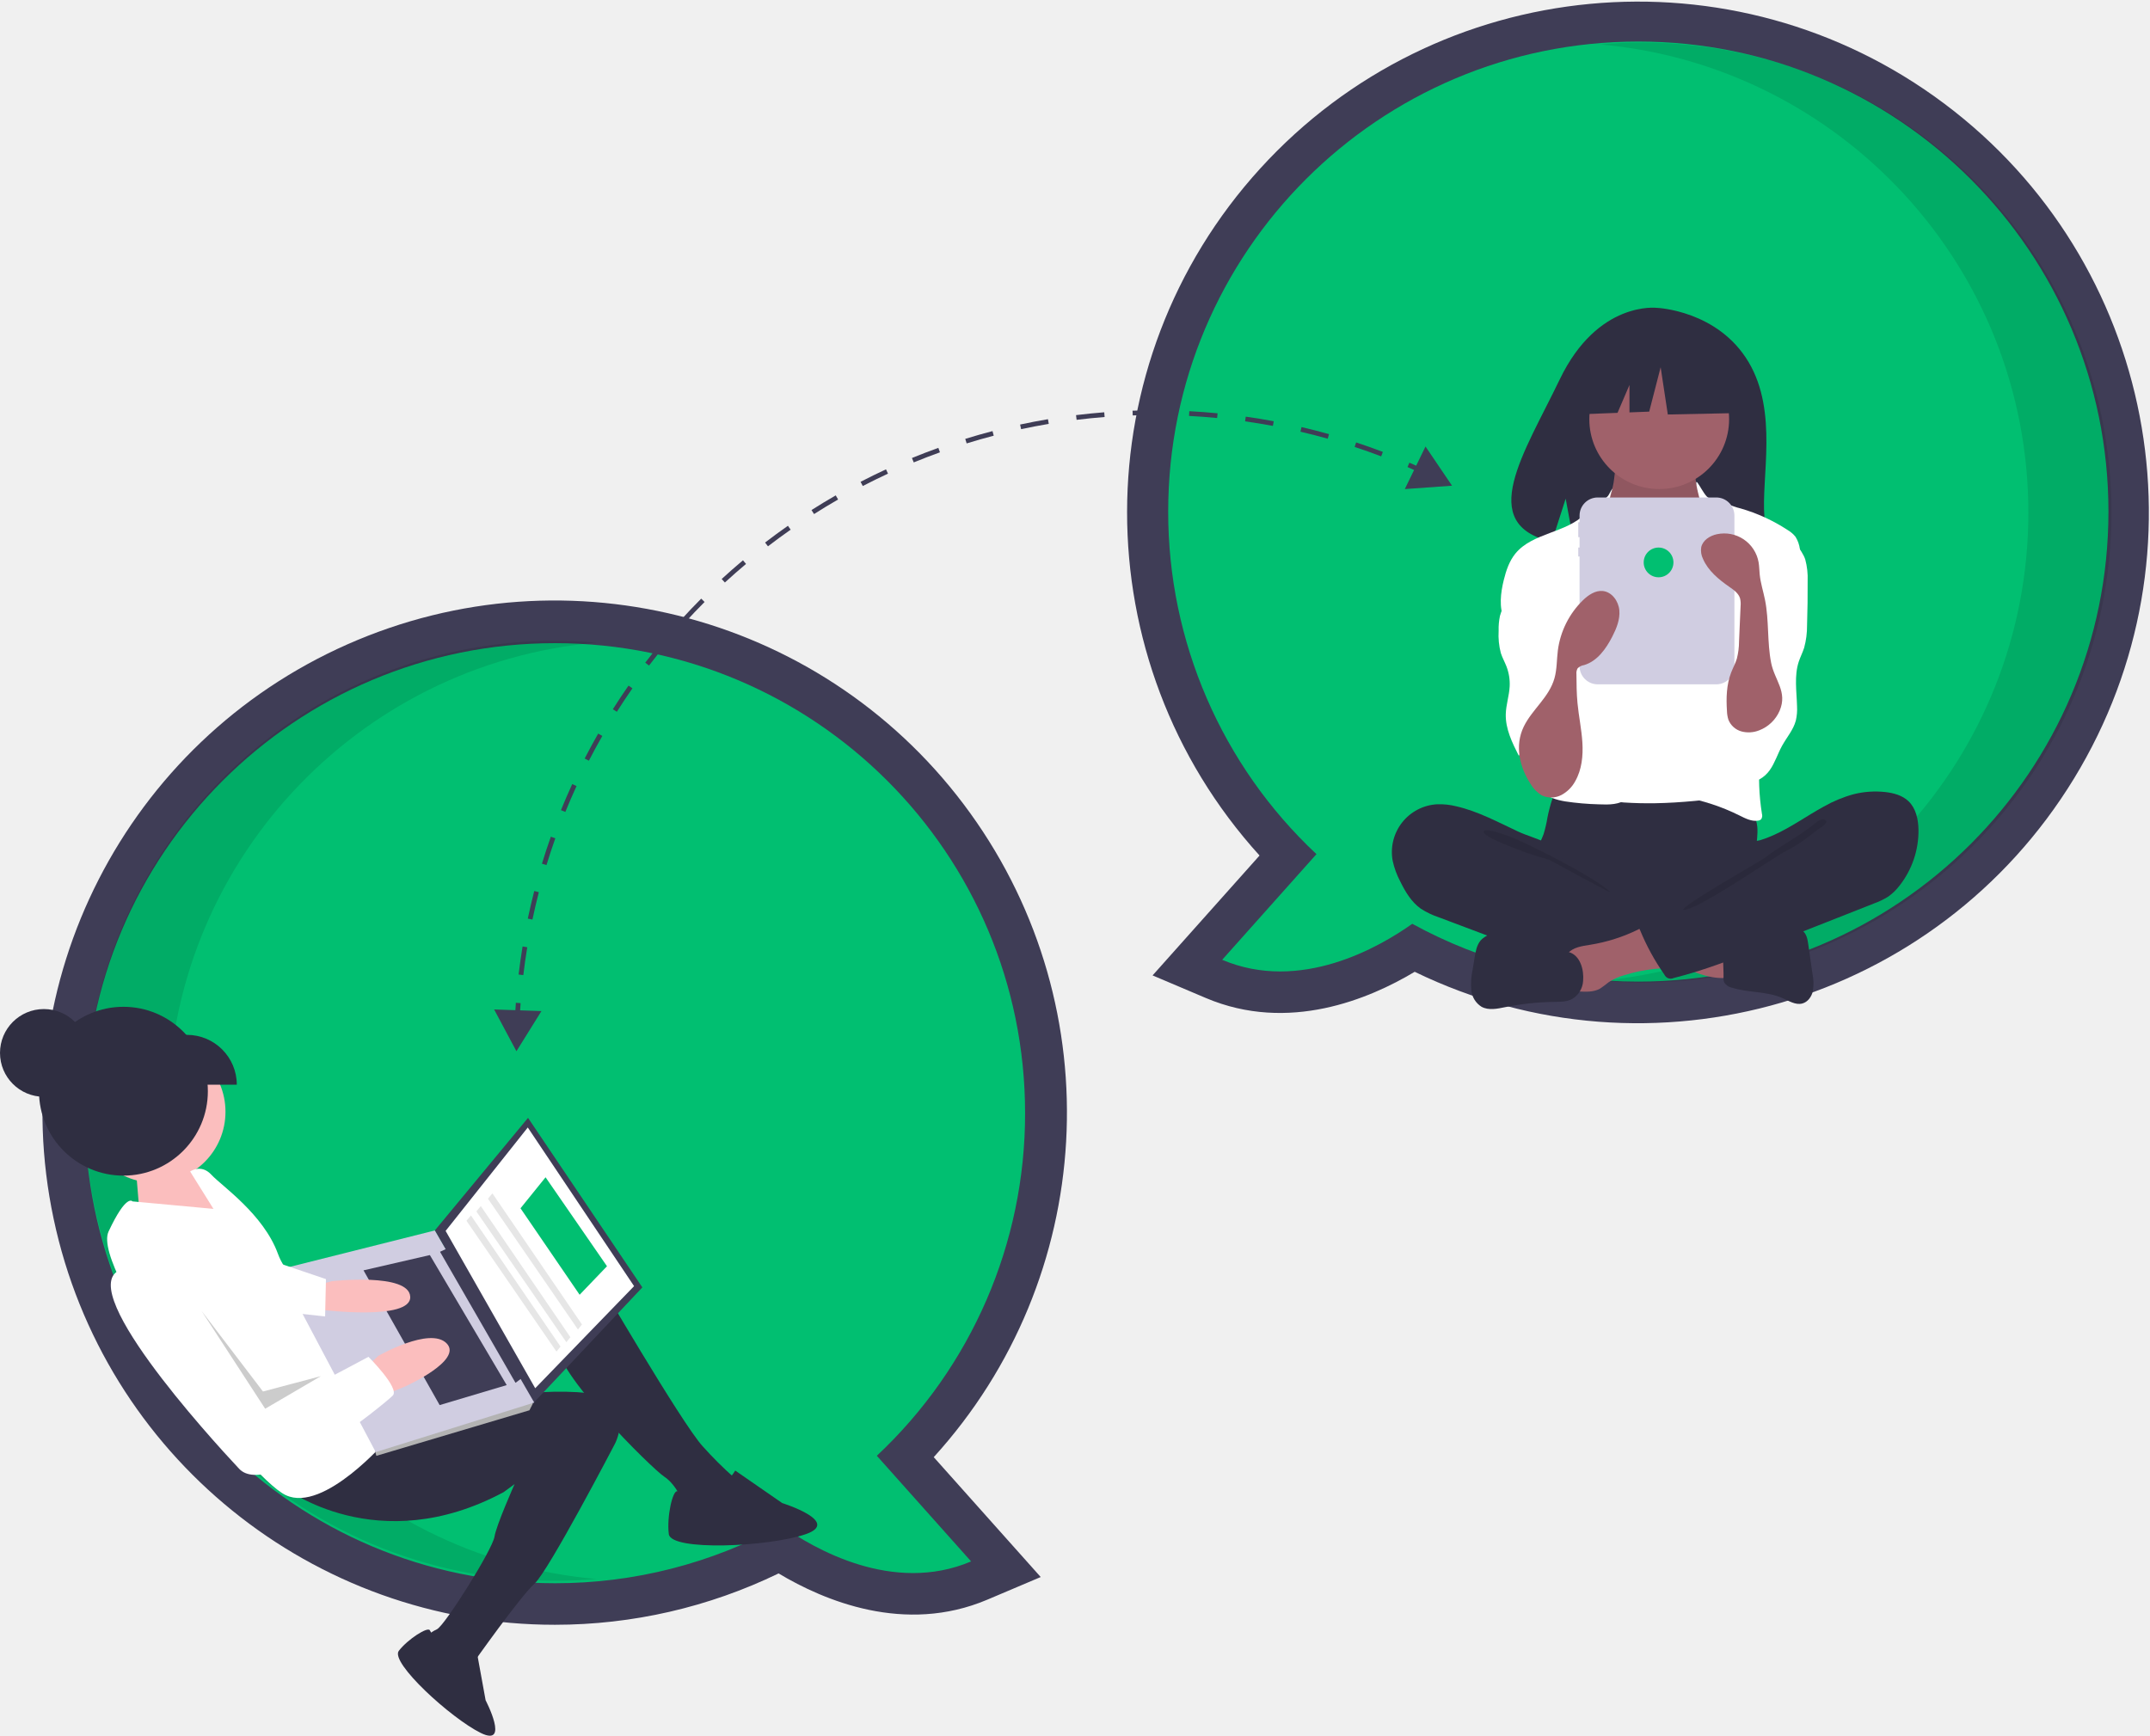
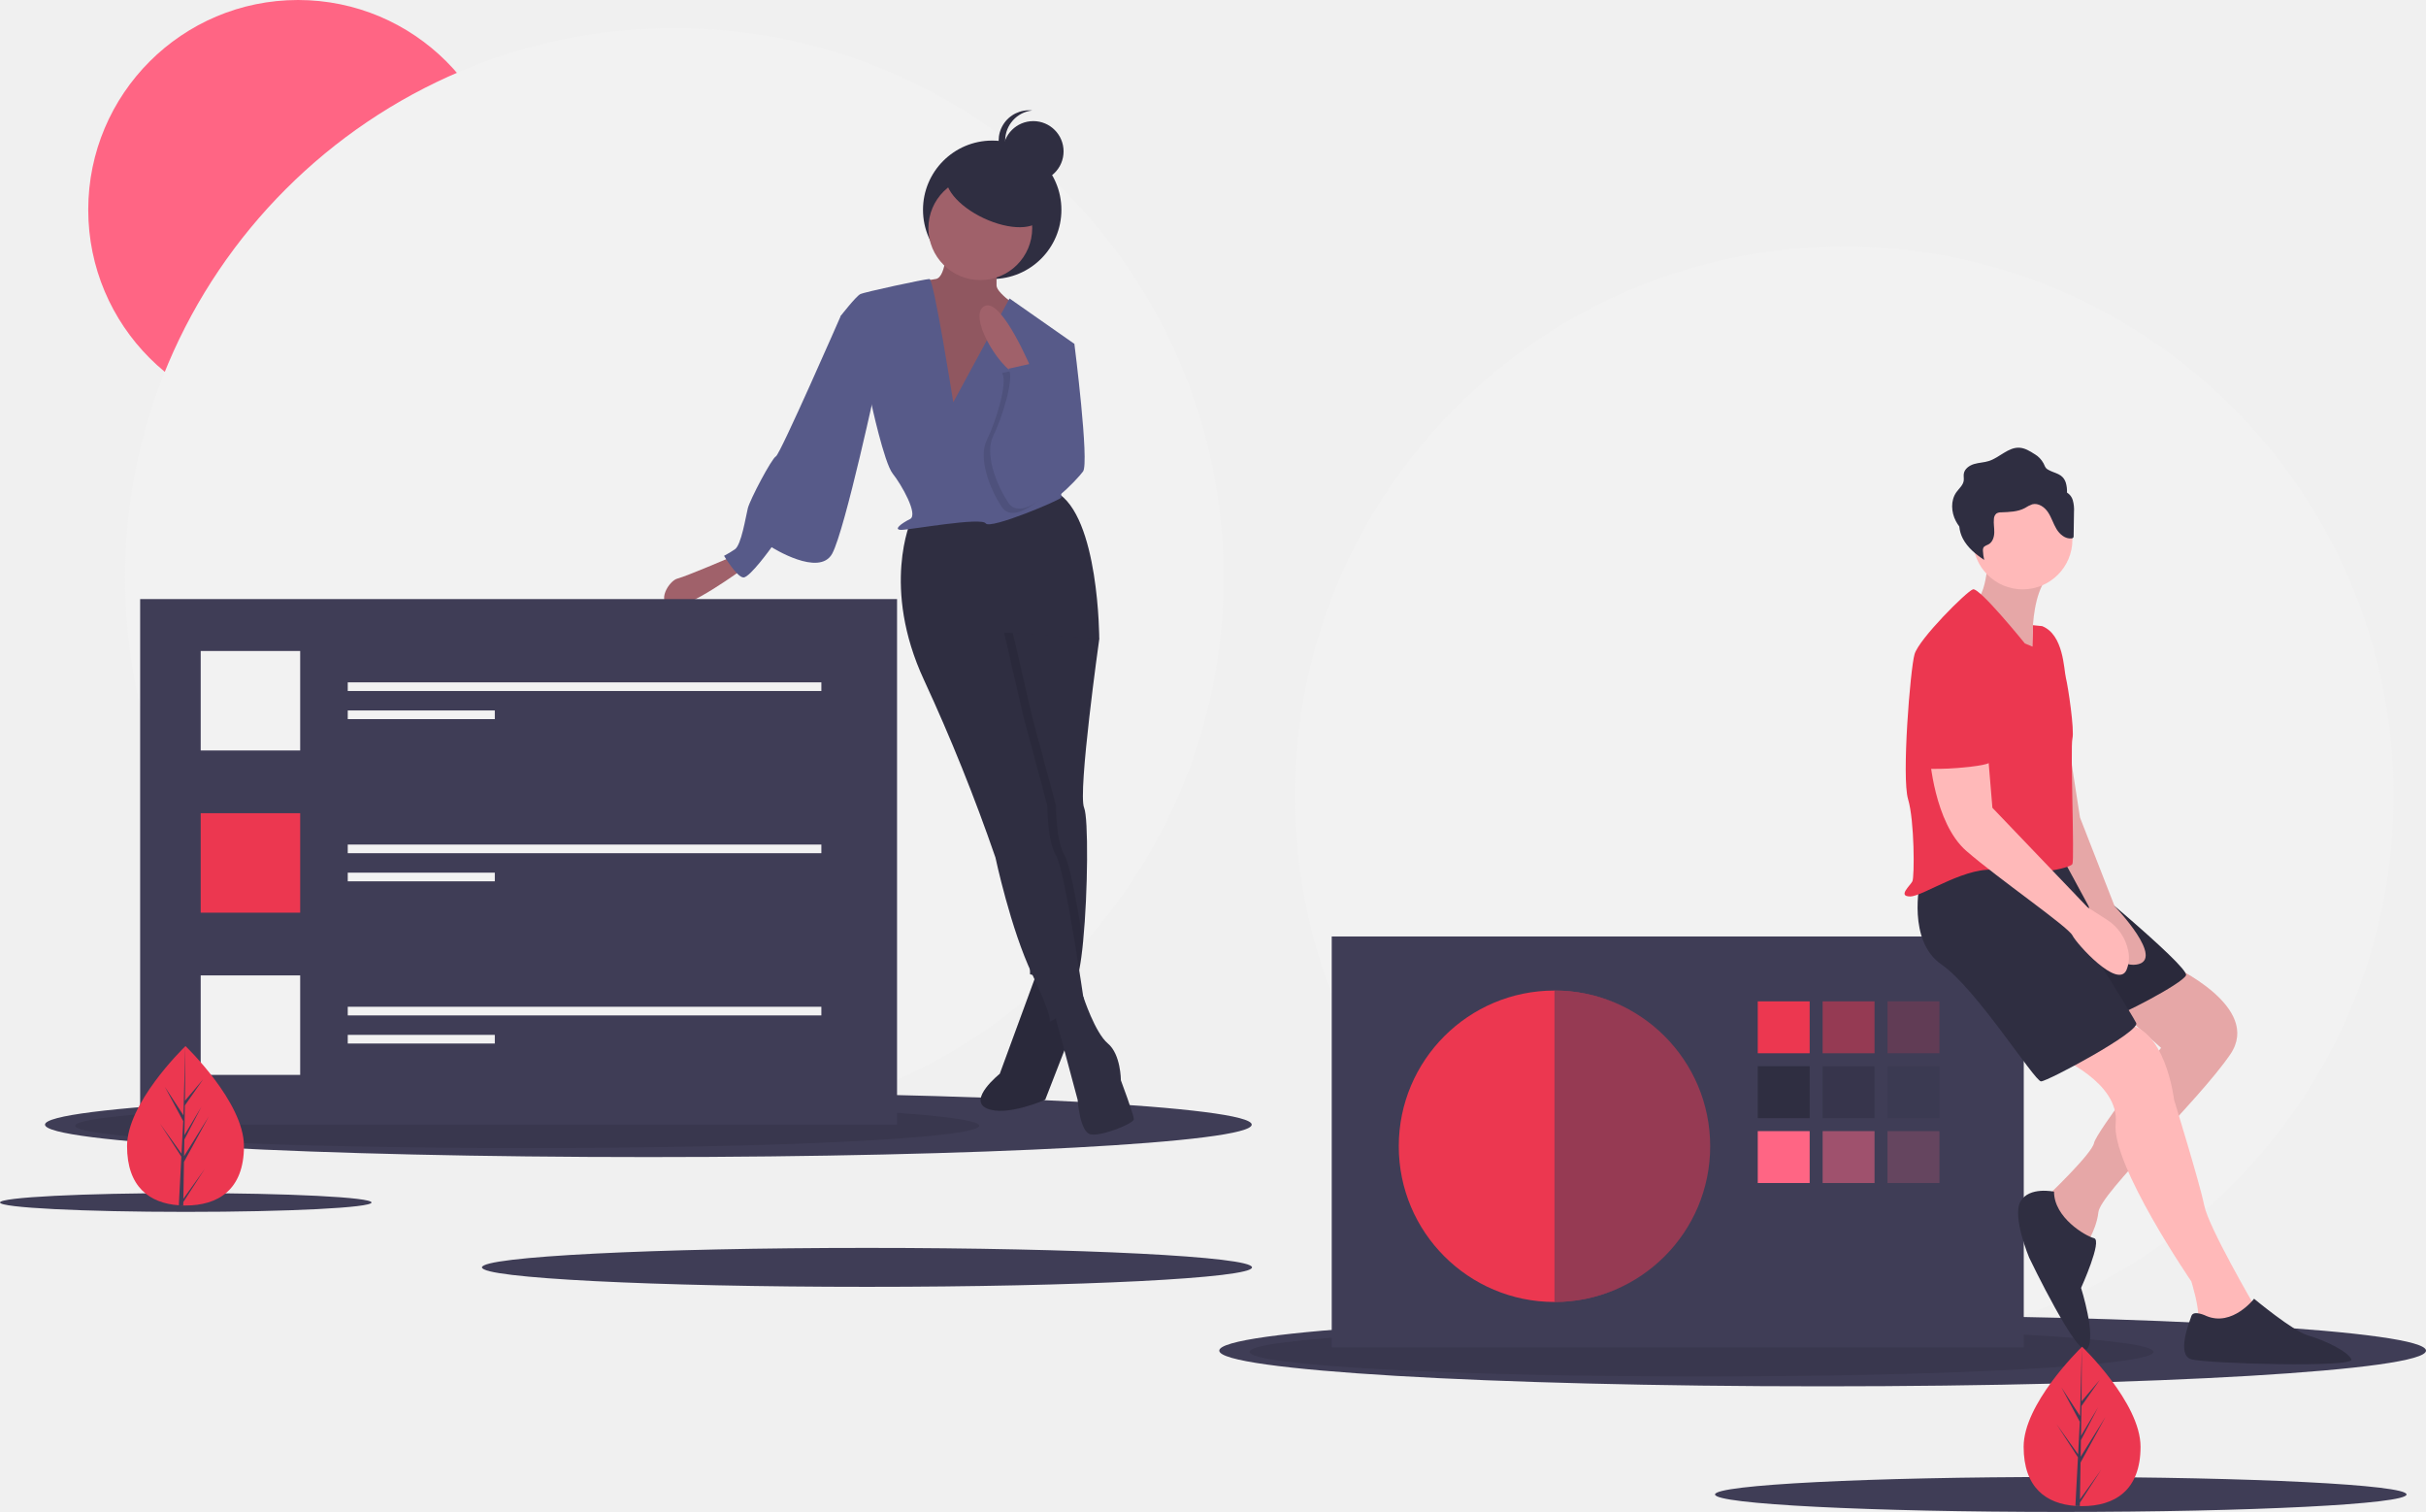
- <svg xmlns="http://www.w3.org/2000/svg" id="bdb04d07-607e-4453-aab0-0c653d7063a3" data-name="Layer 1" width="883.929" height="713.746" viewBox="0 0 883.929 713.746">
-   <path d="M739.66,492.741c-18.647,11.183-51.869,25.196-85.819,10.795l-21.946-9.309,43.978-49.299a210.034,210.034,0,1,1,63.787,47.813Zm-84.262-189.247A174.541,174.541,0,0,0,710.97,431.911l12.131,11.4-27.674,31.021c14.415-2.925,26.97-10.723,33.336-15.252l8.735-6.216,9.395,5.162a176.343,176.343,0,0,0,84.706,21.667c97.157,0,176.2-79.043,176.2-176.2,0-97.157-79.043-176.2-176.2-176.2S655.398,206.337,655.398,303.494Z" transform="translate(-158.0354 -93.12723)" fill="#3f3d56" />
-   <path d="M638.315,303.494c0-106.747,86.536-193.283,193.283-193.283s193.283,86.536,193.283,193.283S938.346,496.777,831.598,496.777A192.403,192.403,0,0,1,738.666,473c-13.361,9.506-45.955,28.468-78.154,14.809l38.759-43.448A192.735,192.735,0,0,1,638.315,303.494Z" transform="translate(-158.0354 -93.12723)" fill="#01bf71" />
-   <path d="M991.955,303.912c0-100.989-77.456-183.874-176.2-192.523,5.63-.493,11.325-.76,17.083-.76,106.747,0,193.283,86.536,193.283,193.283S939.585,497.196,832.838,497.196c-5.749,0-11.434-.27-17.056-.762C914.512,487.771,991.955,404.892,991.955,303.912Z" transform="translate(-158.0354 -93.12723)" opacity="0.1" style="isolation:isolate" />
-   <path d="M386.198,761.252A210.59,210.59,0,1,1,541.923,692.32l43.978,49.299-21.946,9.309c-33.95,14.401-67.172.388-85.819-10.795A210.856,210.856,0,0,1,386.198,761.252Zm0-386.566c-97.157,0-176.2,79.043-176.2,176.2,0,97.157,79.043,176.2,176.2,176.2a176.343,176.343,0,0,0,84.706-21.667l9.395-5.162,8.735,6.215c6.366,4.529,18.921,12.327,33.336,15.252l-27.674-31.021,12.131-11.4a174.541,174.541,0,0,0,55.572-128.418C562.398,453.729,483.355,374.686,386.198,374.686Z" transform="translate(-158.0354 -93.12723)" fill="#3f3d56" />
-   <path d="M579.481,550.885c0-106.747-86.536-193.283-193.283-193.283S192.915,444.138,192.915,550.885s86.536,193.283,193.283,193.283a192.404,192.404,0,0,0,92.932-23.777c13.361,9.506,45.955,28.468,78.154,14.809L518.525,691.753A192.735,192.735,0,0,0,579.481,550.885Z" transform="translate(-158.0354 -93.12723)" fill="#01bf71" />
-   <path d="M227.081,549.909c0-100.989,77.456-183.874,176.2-192.523-5.63-.493-11.325-.76-17.083-.76-106.747,0-193.283,86.536-193.283,193.283s86.536,193.283,193.283,193.283c5.749,0,11.434-.27,17.056-.762C304.523,733.768,227.081,650.889,227.081,549.909Z" transform="translate(-158.0354 -93.12723)" opacity="0.1" style="isolation:isolate" />
-   <path d="M876.973,242.088c-12.646-21.368-37.666-22.364-37.666-22.364s-24.38-3.118-40.02,29.426c-14.577,30.334-34.696,59.621-3.239,66.722l5.682-17.685,3.519,19.002a123.082,123.082,0,0,0,13.459.23c33.688-1.088,65.771.318,64.738-11.77C882.074,289.578,889.141,262.648,876.973,242.088Z" transform="translate(-158.0354 -93.12723)" fill="#2f2e41" />
-   <path d="M794.253,429.219a49.883,49.883,0,0,1-1.613,6.944c-.791,2.225-2.013,4.283-2.737,6.531-2.306,7.166.891,15.156,5.998,20.688a33.759,33.759,0,0,0,16.459,9.774,67.152,67.152,0,0,0,14.145,1.486c13.146.446,26.631.845,39.088-3.38a67.914,67.914,0,0,0,11.356-5.159,8.502,8.502,0,0,0,2.947-2.32,8.109,8.109,0,0,0,1.063-4.76c-.028-5.573-1.158-11.118-.89-16.684.149-3.083.726-6.164.442-9.238a17.043,17.043,0,0,0-13.025-14.681c-3.534-.759-7.199-.345-10.797.001a275.284,275.284,0,0,1-28.099,1.256c-9.586-.061-19.112-1.524-28.65-1.677-2.821-.045-2.764.824-3.662,3.554A66.496,66.496,0,0,0,794.253,429.219Z" transform="translate(-158.0354 -93.12723)" fill="#2f2e41" />
-   <path d="M821.456,291.605c-.461,2.412-.959,4.912-2.408,6.894-1.668,2.281-4.387,3.584-6.181,5.766-2.7,3.285-2.855,7.908-2.866,12.16-.01,3.917.069,8.096,2.254,11.348a19.831,19.831,0,0,0,5.684,5.011c8.193,5.521,17.046,11.141,26.924,11.324,4.093.075,8.481-.982,11.174-4.064a16.778,16.778,0,0,0,2.705-4.827,64.095,64.095,0,0,0,4.537-19.512,22.911,22.911,0,0,0-.864-9.373c-1.2-3.346-3.626-6.099-5.23-9.271A20.638,20.638,0,0,1,855.198,284.849a1.318,1.318,0,0,0-.07-.885,1.289,1.289,0,0,0-1.062-.43l-19.586-1.41a42.625,42.625,0,0,1-5.438-.622c-1.056-.215-3.845-1.714-4.851-1.315C822.327,280.924,821.838,289.605,821.456,291.605Z" transform="translate(-158.0354 -93.12723)" fill="#a0616a" />
-   <path d="M821.456,292.217c-.461,2.412-.959,4.912-2.408,6.894-1.668,2.28-4.387,3.584-6.181,5.766-2.7,3.285-2.855,7.908-2.866,12.16-.01,3.917.069,8.096,2.254,11.348A19.831,19.831,0,0,0,817.938,333.396c8.193,5.521,17.046,11.141,26.924,11.324,4.093.075,8.481-.982,11.174-4.064a16.777,16.777,0,0,0,2.705-4.827,64.095,64.095,0,0,0,4.537-19.512,22.911,22.911,0,0,0-.864-9.373c-1.2-3.346-3.626-6.099-5.23-9.271A20.638,20.638,0,0,1,855.198,285.46a1.318,1.318,0,0,0-.07-.885,1.289,1.289,0,0,0-1.062-.431l-19.586-1.41a42.623,42.623,0,0,1-5.438-.622c-1.056-.215-3.845-1.714-4.851-1.315C822.327,281.535,821.838,290.217,821.456,292.217Z" transform="translate(-158.0354 -93.12723)" opacity="0.1" />
-   <circle cx="682.151" cy="172.37" r="28.735" fill="#a0616a" />
-   <path d="M825.486,329.856a17.623,17.623,0,0,0,5.047,4.033,15.859,15.859,0,0,0,6.305,1.201c5.18.146,10.795-.803,14.398-4.527,4.645-4.8,4.492-12.543,8.133-18.143a4.041,4.041,0,0,1,1.173-1.283,3.803,3.803,0,0,1,1.995-.459c4.598-.043,8.604,2.939,12.219,5.781a16.095,16.095,0,0,1,4.301,4.381,14.849,14.849,0,0,1,1.45,4.441c1.794,8.757,2.375,17.711,2.951,26.631.318,4.927.637,9.859.613,14.796-.078,16.266-3.859,32.26-7.618,48.086-.484,2.039-1.147,4.318-3.002,5.295a7.402,7.402,0,0,1-2.619.639c-10.769,1.265-21.559,2.531-32.401,2.698q-6.346.098-12.687-.307a6.834,6.834,0,0,1-2.137-.373,6.027,6.027,0,0,1-2.33-1.979c-5.864-7.39-6.21-17.606-6.173-27.04q.137-34.597,2.472-69.138c.129-1.901.157-4.209-1.213-5.704A71.41,71.41,0,0,0,825.486,329.856Z" transform="translate(-158.0354 -93.12723)" fill="#fff" />
-   <path d="M819.399,296.677c-.971,1.757-8.126,6.119-9.507,7.575-7.718,8.135-21.804,7.83-28.863,16.543-2.483,3.066-3.774,6.918-4.723,10.747-1.342,5.416-2.059,11.323.19,16.43,2.163,4.914,6.718,8.311,9.81,12.701,3.395,4.82,4.921,10.672,6.384,16.383,1.08,4.217,2.169,8.538,1.748,12.871-.478,4.926-2.862,9.436-4.269,14.181s-1.65,10.396,1.604,14.125c2.391,2.739,6.141,3.826,9.725,4.436a111.727,111.727,0,0,0,13.861,1.207c4.097.181,8.614.216,11.764-2.41,2.485-2.073,3.566-5.436,3.705-8.669s-.533-6.438-.954-9.646c-.437-3.326-.605-6.681-.745-10.033q-.945-22.559-.258-45.147a38.42,38.42,0,0,0-.457-9.368c-.879-4.028-3.056-7.628-4.872-11.329a42.873,42.873,0,0,1-4.753-22.648C819.338,296.566,822.853,290.426,819.399,296.677Z" transform="translate(-158.0354 -93.12723)" fill="#fff" />
-   <path d="M859.751,297.289c1.478,1.519,6.501,2.02,8.382,2.999a29.368,29.368,0,0,0,5.51,1.908,71.532,71.532,0,0,1,19.356,8.884,11.747,11.747,0,0,1,3.237,2.796,12.816,12.816,0,0,1,1.791,5.056c.921,4.561,1.846,9.177,1.639,13.825-.22,4.934-1.706,9.713-3.18,14.427L890.976,364.797c-4.112,13.147-8.251,26.424-9.408,40.151a94.445,94.445,0,0,0,.848,22.804,2.704,2.704,0,0,1-.278,2.209,2.175,2.175,0,0,1-1.349.621c-2.659.416-5.232-.94-7.642-2.14a84.622,84.622,0,0,0-23.327-7.633,54.232,54.232,0,0,0,7.245-14.936,90.396,90.396,0,0,0,2.189-10.272l2.563-14.823a145.656,145.656,0,0,0,2.199-16.392,20.521,20.521,0,0,0-.357-6.175,29.956,29.956,0,0,0-2.341-5.569c-4.224-8.786-6.206-18.812-4.544-28.418.727-4.204,2.141-8.413,1.551-12.638-.567-4.062.022-7.22-1.02-11.24C853.025,283.838,856.97,294.43,859.751,297.289Z" transform="translate(-158.0354 -93.12723)" fill="#fff" />
-   <path d="M780.956,334.687c-1.926,3.996-5.145,7.4-6.241,11.698a25.557,25.557,0,0,0-.544,6.114,29.043,29.043,0,0,0,.907,9.194c.612,1.895,1.606,3.643,2.323,5.502a19.948,19.948,0,0,1,1.307,8.151c-.193,3.849-1.501,7.585-1.603,11.438-.161,6.058,2.641,11.754,5.376,17.162A12.617,12.617,0,0,1,800.82,397.941a3.761,3.761,0,0,0,.827-2.741q.303-10.543.585-21.087c.296-10.871.578-21.887-1.923-32.471-1.129-4.778-2.886-9.538-6.107-13.245-1.696-1.952-7.453-7.092-10.237-4.906-1.252.983-.959,3.659-1.158,5.015A21.275,21.275,0,0,1,780.956,334.687Z" transform="translate(-158.0354 -93.12723)" fill="#fff" />
-   <path d="M900.228,323.172a29.409,29.409,0,0,1,.983,8.845q.056,9.114-.242,18.226a33.977,33.977,0,0,1-1.184,9.227c-.622,1.955-1.581,3.789-2.224,5.738-1.925,5.841-.873,12.175-.708,18.322a20.819,20.819,0,0,1-.504,5.927c-1.016,3.811-3.745,6.89-5.65,10.343-1.809,3.28-2.901,6.956-5.062,10.015s-5.902,5.484-9.528,4.544c-2.747-.712-4.699-3.143-6.05-5.64a27.661,27.661,0,0,1-2.86-17.943c1.356-7.461,5.738-14.08,7.319-21.497,2.17-10.185-1.128-20.695-1.03-31.108a15.037,15.037,0,0,1,.655-4.822c.829-2.379,2.61-4.278,4.255-6.186a78.096,78.096,0,0,0,5.718-7.504c1.178-1.756,2.777-6.273,4.865-6.649C893.643,312.174,899.072,319.571,900.228,323.172Z" transform="translate(-158.0354 -93.12723)" fill="#fff" />
-   <path d="M756.77,424.689a28.363,28.363,0,0,0-7.89-.839,19.691,19.691,0,0,0-18.282,23.213,33.074,33.074,0,0,0,3.126,8.543c2.092,4.246,4.602,8.483,8.475,11.204a33.011,33.011,0,0,0,7.48,3.56l20.401,7.685c3.001,1.131,6.003,2.261,9.034,3.31a176.701,176.701,0,0,0,47.185,9.38,51.092,51.092,0,0,0,14.65-.742,4.769,4.769,0,0,0,3-1.621,5.139,5.139,0,0,0,.67-2.214l1.255-8.788a7.361,7.361,0,0,0-.107-3.705c-.575-1.477-2.017-2.406-3.391-3.196-13.412-7.703-29.073-11.953-40.362-22.526-2.658-2.489-4.882-6.434-8.111-8.125-3.662-1.917-7.974-3.011-11.759-4.778C773.872,431.189,765.737,426.751,756.77,424.689Z" transform="translate(-158.0354 -93.12723)" fill="#2f2e41" />
-   <path d="M777.137,436.538c7.211,2.26,37.655,17.914,42.874,23.379-.699.252-24.432-13.048-25.144-13.262A143.389,143.389,0,0,1,775.738,439.914c-1.237-.572-8.034-3.26-7.726-4.821C768.359,433.333,775.857,436.136,777.137,436.538Z" transform="translate(-158.0354 -93.12723)" opacity="0.1" />
-   <path d="M867.098,495.305a1.694,1.694,0,0,0,1.143-.336,1.766,1.766,0,0,0,.357-1.315l-.034-11.973c-3.443-1.64-7.294-2.166-11.074-2.671L839.853,476.651c.405.054-2.758,7.597-2.273,8.604.855,1.775,7.387,3.348,9.231,4.186C853.22,492.353,859.88,495.556,867.098,495.305Z" transform="translate(-158.0354 -93.12723)" fill="#a0616a" />
-   <path d="M811.76,481.639c-3.33.53-7.047.999-9.204,3.592-2.735,3.287-1.571,8.188-.266,12.26a3.975,3.975,0,0,0,4.637,3.317c3.037.192,6.269.343,8.923-1.147a39.106,39.106,0,0,0,3.466-2.576,22.223,22.223,0,0,1,6.373-2.913,64.441,64.441,0,0,1,12.792-2.636,19.895,19.895,0,0,0,5.039-.888,5.584,5.584,0,0,0,3.549-3.446c.615-2.176-.65-4.394-1.863-6.302a25.142,25.142,0,0,0-5.364-6.63c-3.286-2.553-4.912-.593-8.223,1.04A69.764,69.764,0,0,1,811.76,481.639Z" transform="translate(-158.0354 -93.12723)" fill="#a0616a" />
-   <path d="M803.057,484.638l-21.145-6.25a27.988,27.988,0,0,0-7.869-1.525,9.446,9.446,0,0,0-7.226,2.922c-1.64,1.924-2.109,4.555-2.518,7.049l-.874,5.337a26.805,26.805,0,0,0-.49,8.196,9.062,9.062,0,0,0,4.201,6.752c2.926,1.596,6.512.817,9.778.149a106.454,106.454,0,0,1,20.038-2.149c2.531-.03,5.186.001,7.422-1.184a9.266,9.266,0,0,0,4.522-7.384C809.313,491.993,807.793,486.038,803.057,484.638Z" transform="translate(-158.0354 -93.12723)" fill="#2f2e41" />
-   <path d="M875.41,479.192c2.741-.48,5.16-2.038,7.787-2.958,3.697-1.294,7.704-1.294,11.621-1.28a7.46,7.46,0,0,1,4.166.834c1.725,1.149,2.168,3.447,2.461,5.499l1.77,12.38a19.428,19.428,0,0,1,.145,7.014c-.519,2.294-2.083,4.506-4.36,5.098-2.765.719-5.476-1.047-8.086-2.208-6.525-2.9-14.11-2.159-20.914-4.326a4.687,4.687,0,0,1-3.13-2.238,5.093,5.093,0,0,1-.244-2.139c.117-3.979-.723-9.413.475-13.216C868.178,478.231,872.35,479.192,875.41,479.192Z" transform="translate(-158.0354 -93.12723)" fill="#2f2e41" />
-   <path d="M920.157,419.706a36.719,36.719,0,0,1,12.935-.884c3.458.381,7.021,1.343,9.546,3.737,3.073,2.913,4.06,7.419,4.143,11.652a36.404,36.404,0,0,1-7.912,23.249,21.096,21.096,0,0,1-4.524,4.355,29.776,29.776,0,0,1-5.886,2.836l-45.687,18.02c-12.019,4.741-24.081,9.495-36.618,12.621a2.854,2.854,0,0,1-3.84-1.392,94.654,94.654,0,0,1-10.013-18.317,1.234,1.234,0,0,1,.546-1.946l32.315-18.567a32.674,32.674,0,0,0,6.577-4.532,16.329,16.329,0,0,0,3.377-4.701c.67-1.399.732-4.701,1.588-5.735.838-1.013,3.703-1.093,5.027-1.492a45.613,45.613,0,0,0,5.473-2.069c7.229-3.234,13.666-7.932,20.595-11.719A52.844,52.844,0,0,1,920.157,419.706Z" transform="translate(-158.0354 -93.12723)" fill="#2f2e41" />
-   <path d="M901.838,433.572c-5.552,4.17-12.74,8.003-18.243,12.283-1.878,1.461-33.183,19.061-33.626,21.398,5.133.865,37.834-22.012,42.513-24.294s8.826-5.502,12.936-8.697c1.047-.814,5.486-3.262,2.479-4.172C906.203,429.577,903.088,432.739,901.838,433.572Z" transform="translate(-158.0354 -93.12723)" opacity="0.1" />
-   <path d="M863.637,297.693H814.902a7.465,7.465,0,0,0-7.465,7.465v2.734h-.53v6.114h.53v4.28h-.53v3.668h.53V367.065a7.465,7.465,0,0,0,7.465,7.465h48.735a7.465,7.465,0,0,0,7.465-7.465V305.158A7.465,7.465,0,0,0,863.637,297.693Z" transform="translate(-158.0354 -93.12723)" fill="#d0cde1" />
-   <polygon points="713.347 146.901 688.629 133.953 654.494 139.25 647.432 170.442 665.012 169.765 669.923 158.306 669.923 169.577 678.035 169.265 682.743 151.02 685.686 170.442 714.524 169.853 713.347 146.901" fill="#2f2e41" />
-   <path d="M787.423,415.666a12.844,12.844,0,0,0,4.614,4.59,9.023,9.023,0,0,0,7.931-.213,13.961,13.961,0,0,0,5.724-5.739c2.686-4.744,3.243-10.42,2.907-15.861s-1.497-10.799-2.011-16.226c-.374-3.945-.404-7.914-.434-11.877a3.95,3.95,0,0,1,.499-2.402,4.716,4.716,0,0,1,2.65-1.323c5.422-1.611,9.02-6.693,11.6-11.726,1.723-3.361,3.221-7.035,2.889-10.797s-3.036-7.552-6.793-7.936c-3.097-.316-5.957,1.651-8.192,3.819A35.127,35.127,0,0,0,798.522,360.532c-.49,3.825-.35,7.754-1.39,11.468-2.221,7.929-9.172,12.79-12.636,19.925C780.679,399.785,782.786,408.71,787.423,415.666Z" transform="translate(-158.0354 -93.12723)" fill="#a0616a" />
-   <path d="M889.703,385.375a14.984,14.984,0,0,1-8.403,8.074,11.606,11.606,0,0,1-7.305.447,8.1,8.1,0,0,1-5.351-4.787,12.895,12.895,0,0,1-.603-3.595c-.348-5.347-.213-10.857,1.729-15.851.749-1.926,1.759-3.753,2.35-5.733a28.752,28.752,0,0,0,.885-6.997l.638-14.589a9.494,9.494,0,0,0-.217-3.163c-.637-2.111-2.61-3.483-4.42-4.742-4.372-3.04-8.692-6.588-10.81-11.473a8.047,8.047,0,0,1-.747-4.752c.597-2.897,3.521-4.772,6.411-5.404a14.339,14.339,0,0,1,17.191,11.555c.286,1.646.282,3.328.449,4.991.355,3.527,1.475,6.927,2.175,10.401,1.725,8.559.831,17.407,2.537,25.964C887.64,372.877,893.019,377.546,889.703,385.375Z" transform="translate(-158.0354 -93.12723)" fill="#a0616a" />
-   <circle cx="681.886" cy="231.272" r="6.114" fill="#01bf71" />
-   <circle cx="18.037" cy="432.969" r="18.035" fill="#2f2e41" />
-   <polygon points="83.411 486.51 74.327 477.68 56.086 483.346 57.838 504.467 95.344 502.725 83.822 487.069 83.411 486.51" fill="#fbbebe" />
-   <circle cx="63.543" cy="457.171" r="29.158" fill="#fbbebe" />
-   <path d="M402.592,617.061s35.821,61.559,44.346,70.8a154.739,154.739,0,0,0,12.935,12.892s-4.008,13.293-10.391,12.819a30.042,30.042,0,0,1-10.529-2.595s-2.849-7.385-7.818-10.624-45.568-43.18-44.619-55.946S402.592,617.061,402.592,617.061Z" transform="translate(-158.0354 -93.12723)" fill="#2f2e41" />
-   <path d="M275.023,704.908s38.193,29.644,90.099,1.789l4.473-3.292s-7.549,16.982-8.249,21.586c-.812,5.338-20.466,36.61-23.673,38.108s-3.914,2.88-3.914,2.88l13.61,14.981,5.032-3.703s19.622-27.801,25.361-32.886S410.845,686.84,410.845,686.84s10.454-19.761-15.636-21.247-38.096,5.625-38.096,5.625l-46.304,7.356Z" transform="translate(-158.0354 -93.12723)" fill="#2f2e41" />
-   <path d="M460.316,697.841l19.318,13.366s24.646,7.722,9.464,12.86-55.188,6.997-56.095-.092,1.578-18.249,3.574-17.638S452.425,710.544,460.316,697.841Z" transform="translate(-158.0354 -93.12723)" fill="#2f2e41" />
-   <path d="M354.111,772.666l3.576,19.635s10.167,19.444-2.04,13.411-37.357-28.95-33.643-33.754,11.911-10.015,12.743-8.449S341.739,775.556,354.111,772.666Z" transform="translate(-158.0354 -93.12723)" fill="#2f2e41" />
-   <path d="M317.275,685.019s-25.963,30.312-41.725,22.949-80.249-92.648-72.886-108.41S212.497,587.15,212.497,587.15l33.297,3.079-9.58-15.361s4.473-3.292,8.736,1.329,21.375,16.162,27.337,32.462,23.464,15.487,23.464,15.487Z" transform="translate(-158.0354 -93.12723)" fill="#fff" />
-   <polygon points="264.085 529.388 219.08 577.161 178.764 505.981 217.091 459.674 264.085 529.388" fill="#3f3d56" />
-   <polygon points="260.688 528.871 220.04 570.852 183.206 506.16 216.986 463.631 260.688 528.871" fill="#fff" />
-   <polygon points="216.875 575.336 219.08 577.161 217.666 579.925 154.735 598.655 154.14 596.499 157.003 593.538 216.875 575.336" fill="#b3b3b3" />
-   <polygon points="219.639 576.75 154.472 597.125 114.747 522.062 178.764 505.981 219.639 576.75" fill="#d0cde1" />
-   <polygon points="214.733 566.569 211.937 568.626 180.907 514.748 184.114 513.25 214.733 566.569" fill="#3f3d56" />
-   <polygon points="208.318 569.565 180.751 577.785 149.457 522.377 176.729 516.099 208.318 569.565" fill="#3f3d56" />
-   <path d="M288.692,621.582l5.708-1.614s31.83-3.599,32.294,6.402-36.567,5.361-36.567,5.361l-4.938-6.71Z" transform="translate(-158.0354 -93.12723)" fill="#fbbebe" />
-   <path d="M316.61,666.546l7.944-3.26s23.98-10.752,17.101-17.757-28.095,5.16-28.095,5.16l-4.062,3.851Z" transform="translate(-158.0354 -93.12723)" fill="#fbbebe" />
-   <path d="M309.53,651.069s12.935,12.892,9.992,15.92-51.209,42.857-63.173,30.113-70.257-76.728-47.575-82.215,28.676,7.342,28.676,7.342l29.944,51.23Z" transform="translate(-158.0354 -93.12723)" fill="#fff" />
-   <polygon points="112.763 518.781 134.011 525.986 133.664 541.326 111.192 538.901 112.763 518.781" fill="#fff" />
-   <polygon points="131.914 565.887 109.021 579.287 82.865 539.06 108.113 572.197 131.914 565.887" opacity="0.2" />
-   <circle cx="50.745" cy="448.718" r="34.712" fill="#2f2e41" />
-   <polygon points="238.3 532.417 213.995 496.862 224.298 484.108 249.553 520.688 238.3 532.417" fill="#01bf71" />
-   <polygon points="237.615 546.712 200.613 492.919 202.438 490.714 239.267 544.634 237.615 546.712" fill="#e6e6e6" />
-   <polygon points="232.847 551.945 195.845 498.152 197.67 495.947 234.499 549.868 232.847 551.945" fill="#e6e6e6" />
-   <polygon points="228.785 555.796 191.783 502.003 193.608 499.798 230.437 553.719 228.785 555.796" fill="#e6e6e6" />
-   <path d="M66.117,425.544h10.738a20.5,20.5,0,0,1,20.5,20.5v0a0,0,0,0,1,0,0H66.117a0,0,0,0,1,0,0V425.544A0,0,0,0,1,66.117,425.544Z" fill="#2f2e41" />
-   <path d="M372.067,505.626l-1.947-.145c-.075,1.012-.13,2.03-.194,3.046l-8.738-.293,9.166,17.175,10.294-16.524-8.77-.294C371.941,507.603,371.993,506.612,372.067,505.626Z" transform="translate(-158.0354 -93.12723)" fill="#3f3d56" />
-   <path d="M423.317,365.625l1.552,1.185c2.328-3.049,4.759-6.093,7.227-9.047l-1.499-1.252C428.111,359.488,425.662,362.554,423.317,365.625Z" transform="translate(-158.0354 -93.12723)" fill="#3f3d56" />
-   <path d="M438.272,347.728l1.441,1.317c2.59-2.837,5.279-5.654,7.992-8.374L446.323,339.292C443.59,342.032,440.881,344.87,438.272,347.728Z" transform="translate(-158.0354 -93.12723)" fill="#3f3d56" />
-   <path d="M454.736,331.219l1.32,1.439c2.833-2.601,5.757-5.17,8.693-7.636l-1.256-1.495C460.536,326.011,457.59,328.599,454.736,331.219Z" transform="translate(-158.0354 -93.12723)" fill="#3f3d56" />
-   <path d="M409.991,384.779l1.65,1.043c2.052-3.246,4.207-6.494,6.404-9.653l-1.602-1.115C414.229,378.236,412.058,381.508,409.991,384.779Z" transform="translate(-158.0354 -93.12723)" fill="#3f3d56" />
-   <path d="M472.579,316.227l1.189,1.548c3.051-2.342,6.189-4.644,9.328-6.84l-1.119-1.6C478.813,311.549,475.652,313.867,472.579,316.227Z" transform="translate(-158.0354 -93.12723)" fill="#3f3d56" />
-   <path d="M398.406,405.043l1.736.892c1.759-3.42,3.619-6.848,5.528-10.186l-1.695-.97C402.051,398.143,400.178,401.596,398.406,405.043Z" transform="translate(-158.0354 -93.12723)" fill="#3f3d56" />
-   <path d="M379.574,459.997l-1.89-.487c-.965,3.746-1.858,7.566-2.655,11.354l1.91.402C377.731,467.507,378.617,463.715,379.574,459.997Z" transform="translate(-158.0354 -93.12723)" fill="#3f3d56" />
-   <path d="M491.665,302.867l1.048,1.647c3.236-2.059,6.563-4.074,9.889-5.989l-.974-1.692C498.276,298.763,494.925,300.793,491.665,302.867Z" transform="translate(-158.0354 -93.12723)" fill="#3f3d56" />
-   <path d="M374.808,482.643l-1.927-.317c-.627,3.811-1.177,7.695-1.636,11.543l1.939.231C373.64,490.282,374.186,486.426,374.808,482.643Z" transform="translate(-158.0354 -93.12723)" fill="#3f3d56" />
-   <path d="M388.661,426.266l1.808.735c1.448-3.563,2.996-7.144,4.603-10.642l-1.774-.815C391.679,419.069,390.119,422.677,388.661,426.266Z" transform="translate(-158.0354 -93.12723)" fill="#3f3d56" />
-   <path d="M380.841,448.286l1.868.57c1.126-3.684,2.349-7.39,3.637-11.016l-1.84-.653C383.208,440.84,381.975,444.574,380.841,448.286Z" transform="translate(-158.0354 -93.12723)" fill="#3f3d56" />
-   <path d="M623.732,263.954c3.828-.133,7.725-.185,11.58-.149l.017-1.952c-3.882-.036-7.809.017-11.664.15Z" transform="translate(-158.0354 -93.12723)" fill="#3f3d56" />
-   <path d="M511.845,291.25l.898,1.733c3.409-1.766,6.899-3.478,10.374-5.088l-.821-1.771C518.796,287.745,515.279,289.47,511.845,291.25Z" transform="translate(-158.0354 -93.12723)" fill="#3f3d56" />
-   <path d="M669.93,266.388c3.808.539,7.652,1.17,11.424,1.876l.358-1.919c-3.8-.711-7.672-1.347-11.51-1.89Z" transform="translate(-158.0354 -93.12723)" fill="#3f3d56" />
-   <path d="M692.685,270.645c3.739.873,7.512,1.844,11.213,2.884l.528-1.88c-3.728-1.048-7.529-2.025-11.297-2.905Z" transform="translate(-158.0354 -93.12723)" fill="#3f3d56" />
-   <path d="M714.969,276.91c3.645,1.203,7.317,2.505,10.911,3.871l.694-1.825c-3.622-1.377-7.319-2.689-10.992-3.9Z" transform="translate(-158.0354 -93.12723)" fill="#3f3d56" />
-   <path d="M646.886,264.159c3.845.202,7.729.491,11.547.86l.189-1.943c-3.847-.372-7.761-.664-11.633-.867Z" transform="translate(-158.0354 -93.12723)" fill="#3f3d56" />
-   <path d="M600.423,263.829l.238,1.938c3.805-.468,7.679-.858,11.514-1.16l-.153-1.947C608.158,262.964,604.256,263.357,600.423,263.829Z" transform="translate(-158.0354 -93.12723)" fill="#3f3d56" />
-   <path d="M554.878,273.596l.578,1.865c3.669-1.136,7.413-2.204,11.129-3.176l-.494-1.888C562.347,271.375,558.574,272.451,554.878,273.596Z" transform="translate(-158.0354 -93.12723)" fill="#3f3d56" />
-   <path d="M532.961,281.468l.741,1.806c3.55-1.457,7.175-2.851,10.777-4.145l-.66-1.837C540.19,278.596,536.537,280.001,532.961,281.468Z" transform="translate(-158.0354 -93.12723)" fill="#3f3d56" />
-   <path d="M577.434,267.698l.409,1.909c3.751-.804,7.575-1.536,11.367-2.174l-.324-1.926C585.066,266.152,581.212,266.888,577.434,267.698Z" transform="translate(-158.0354 -93.12723)" fill="#3f3d56" />
-   <path d="M755.01,292.853l-10.91-16.123-3.836,7.897c-.929-.415-1.852-.838-2.78-1.24l-.776,1.792c.906.392,1.801.803,2.702,1.205l-3.818,7.859Z" transform="translate(-158.0354 -93.12723)" fill="#3f3d56" />
+ <svg xmlns="http://www.w3.org/2000/svg" id="f2557a61-56ef-4ee7-9811-4cdcc73688e4" data-name="Layer 1" width="1121.806" height="699.082" viewBox="0 0 1121.806 699.082">
+   <circle cx="852.806" cy="367.999" r="254" fill="#f2f2f2" />
+   <circle cx="137.806" cy="97" r="97" fill="#ff6584" />
+   <circle cx="311.806" cy="266.999" r="254" fill="#f2f2f2" />
+   <ellipse cx="299.806" cy="520" rx="279" ry="15" fill="#3f3d56" />
+   <ellipse cx="243.806" cy="520.517" rx="209" ry="10.345" opacity="0.1" />
+   <ellipse cx="842.806" cy="624.5" rx="279" ry="16.5" fill="#3f3d56" />
+   <ellipse cx="786.806" cy="625.069" rx="209" ry="11.379" opacity="0.1" />
+   <ellipse cx="400.903" cy="586" rx="178.043" ry="9" fill="#3f3d56" />
+   <ellipse cx="85.903" cy="556" rx="85.903" ry="4.342" fill="#3f3d56" />
+   <ellipse cx="952.927" cy="691" rx="159.879" ry="8.082" fill="#3f3d56" />
+   <rect x="615.806" y="433" width="320" height="190" fill="#3f3d56" />
+   <circle cx="718.806" cy="530" r="72" fill="#ec3750" />
+   <rect x="812.806" y="463" width="24" height="24" fill="#ec3750" />
+   <rect x="842.806" y="463" width="24" height="24" fill="#ec3750" opacity="0.5" />
+   <rect x="872.806" y="463" width="24" height="24" fill="#ec3750" opacity="0.2" />
+   <rect x="812.806" y="493" width="24" height="24" fill="#2f2e41" />
+   <rect x="842.806" y="493" width="24" height="24" fill="#2f2e41" opacity="0.5" />
+   <rect x="872.806" y="493" width="24" height="24" fill="#2f2e41" opacity="0.2" />
+   <rect x="812.806" y="523" width="24" height="24" fill="#ff6584" />
+   <rect x="842.806" y="523" width="24" height="24" fill="#ff6584" opacity="0.5" />
+   <rect x="872.806" y="523" width="24" height="24" fill="#ff6584" opacity="0.2" />
+   <path d="M757.903,558.459v144c39.765,0,74-32.236,74-72S797.668,558.459,757.903,558.459Z" transform="translate(-39.09703 -100.4591)" fill="#3f3d56" opacity="0.5" />
+   <path d="M1043.403,546.959s42,19,27,41-60,64-61,73-7,17-7,17-20-21-18-23,22-21,23-26,31-44,31-44l-27-24Z" transform="translate(-39.09703 -100.4591)" fill="#ffb9b9" />
+   <path d="M1043.403,546.959s42,19,27,41-60,64-61,73-7,17-7,17-20-21-18-23,22-21,23-26,31-44,31-44l-27-24Z" transform="translate(-39.09703 -100.4591)" opacity="0.1" />
+   <path d="M990.403,588.959s29,12,27,31,35,73,35,73,4,13,3,17,26,3,26,3v-9s-21-36-23-46-14-49-14-49-4-35-24-35A37.5,37.5,0,0,0,990.403,588.959Z" transform="translate(-39.09703 -100.4591)" fill="#ffb9b9" />
+   <path d="M991.903,498.459s60,49,58,53-31,19-36,20-40.378-73-40.378-73Z" transform="translate(-39.09703 -100.4591)" fill="#2f2e41" />
+   <path d="M991.903,498.459s60,49,58,53-31,19-36,20-40.378-73-40.378-73Z" transform="translate(-39.09703 -100.4591)" opacity="0.1" />
+   <path d="M926.903,508.459s-6,27,10,38,43,54,46,54,46-23,44-27-24-39-24-39l-7-37S934.903,495.459,926.903,508.459Z" transform="translate(-39.09703 -100.4591)" fill="#2f2e41" />
+   <path d="M991.903,420.459l9,58,16,41s24,25,10,27-22-27-22-27l-13-24Z" transform="translate(-39.09703 -100.4591)" fill="#ffb9b9" />
+   <path d="M991.903,420.459l9,58,16,41s24,25,10,27-22-27-22-27l-13-24Z" transform="translate(-39.09703 -100.4591)" opacity="0.1" />
+   <path d="M958.403,355.959s0,21-7,23,28,29,28,29-4-35,10-44Z" transform="translate(-39.09703 -100.4591)" fill="#ffb9b9" />
+   <path d="M958.403,355.959s0,21-7,23,28,29,28,29-4-35,10-44Z" transform="translate(-39.09703 -100.4591)" opacity="0.1" />
+   <circle cx="935.306" cy="249.5" r="23" fill="#ffb9b9" />
+   <path d="M975.403,397.959s-21-26-24-25-25,23-27,30-6,57-3,67,3,36,2,38-7,7-1,7,27-15,41-12,33-1,34-3-1-54,0-58-2-24-3-28-1-20-11-24l-4.264-.421-.239,9.892Z" transform="translate(-39.09703 -100.4591)" fill="#ec3750" />
+   <path d="M931.403,449.959s2,31,17,44,47,35,49,39,21,25,25,16a14.962,14.962,0,0,0,.802-8.867,22.053,22.053,0,0,0-9.903-14.413l-8.899-5.72-44-46-2-24Z" transform="translate(-39.09703 -100.4591)" fill="#ffb9b9" />
+   <path d="M988.903,651.459s-11.5-2.5-15.5,4.5,4,26,4,26,23,48,27,42-3-28-3-28,10-22,6-23S988.903,663.459,988.903,651.459Z" transform="translate(-39.09703 -100.4591)" fill="#2f2e41" />
+   <path d="M1059.403,708.959s-6-3-7,0-7,18,0,20,76,4,74,0-13-9-20-11-25-17-25-17S1071.403,713.959,1059.403,708.959Z" transform="translate(-39.09703 -100.4591)" fill="#2f2e41" />
+   <path d="M997.572,331.705a6.159,6.159,0,0,0-2.671-3.487,14.136,14.136,0,0,0-.564-4.602c-1.47-4.344-4.951-4.095-8.235-6.016-1.425-.833-1.337-1.57-2.079-2.939a10.907,10.907,0,0,0-4.203-4.288c-2.107-1.343-4.332-2.725-6.825-2.895-5.239-.357-9.256,4.571-14.263,6.152-2.207.697-4.579.726-6.797,1.385s-4.432,2.232-4.763,4.523c-.153,1.058.117,2.143-.038,3.2-.308,2.101-2.151,3.573-3.386,5.302-2.729,3.822-2.417,9.222-.235,13.38a18.81,18.81,0,0,0,1.574,2.463,15.15,15.15,0,0,0,1.662,5.626c2.183,4.159,5.938,7.266,9.861,9.848a23.277,23.277,0,0,1-.582-4.199,2.897,2.897,0,0,1,.179-1.391c.437-.913,1.591-1.156,2.472-1.656,1.823-1.036,2.538-3.329,2.591-5.425s-.392-4.196-.172-6.282a3.432,3.432,0,0,1,1.175-2.525,4.059,4.059,0,0,1,2.215-.528c3.736-.152,7.639-.221,10.934-1.988a16.203,16.203,0,0,1,3.403-1.722c2.8-.73,5.662,1.232,7.276,3.635s2.418,5.261,3.907,7.742,4.061,4.694,6.94,4.4a1.152,1.152,0,0,0,.86-.382,1.289,1.289,0,0,0,.158-.732l.161-11.005A16.634,16.634,0,0,0,997.572,331.705Z" transform="translate(-39.09703 -100.4591)" fill="#2f2e41" />
+   <path d="M940.403,398.959s22,10,21,31,6,23-11,25-21,0-22,2-7-46-3-51S940.403,398.959,940.403,398.959Z" transform="translate(-39.09703 -100.4591)" fill="#ec3750" />
+   <circle cx="458.806" cy="97" r="32" fill="#2f2e41" />
+   <path d="M519.403,547.959l-18,49s-15,12-6,16,27-4,27-4l14-36-2-25Z" transform="translate(-39.09703 -100.4591)" fill="#2f2e41" />
+   <path d="M519.403,547.959l-18,49s-15,12-6,16,27-4,27-4l14-36-2-25Z" transform="translate(-39.09703 -100.4591)" opacity="0.1" />
+   <path d="M520.903,257.459l15,2s7,55,4,59-18,20-24,16S520.903,257.459,520.903,257.459Z" transform="translate(-39.09703 -100.4591)" fill="#575a89" />
+   <path d="M377.403,357.959s-21,9-25,10-10,11-3,13,34-18,34-18Z" transform="translate(-39.09703 -100.4591)" fill="#a0616a" />
+   <path d="M526.403,567.959l11,41s1,15,6,16,20-5,20-7-6-18-6-18,0-12-6-17-11.406-21.75-11.406-21.75Z" transform="translate(-39.09703 -100.4591)" fill="#2f2e41" />
+   <path d="M540.403,473.959c2.02,4.71,1.77,38.88-.44,61.62-1.07,11.05-2.6,19.4-4.56,20.38l-14.33-3.58-5.67-1.42-.15-12.44-.85-68.56-17-71v-18l43,4,6.82,10.71.18.29S537.403,466.959,540.403,473.959Z" transform="translate(-39.09703 -100.4591)" fill="#2f2e41" />
+   <path d="M531.403,495.959c2.14,3.21,5.71,22.43,8.56,39.62-1.07,11.05-2.6,19.4-4.56,20.38l-14.33-3.58c-.22-.46-.44-.94-.67-1.42-1.83-3.84-3.55-8.08-5.15-12.44l-.85-68.56-17-71v-18l43,4,6.82,10.71-39.82-2.71,9,39,11,41S527.403,489.959,531.403,495.959Z" transform="translate(-39.09703 -100.4591)" opacity="0.1" />
+   <path d="M460.403,340.959s-14,31,6,74a874.089,874.089,0,0,1,33,82s7,33,17,54,8,22,8,22l16-9s-9-62-13-68-4-23-4-23l-11-41-9-39,44,3s0-57-20-68Z" transform="translate(-39.09703 -100.4591)" fill="#2f2e41" />
+   <path d="M476.903,212.459s0,16-5,17-15,1-18,6,23,71,23,71l27-17,9-45s-13-8-13-12v-18Z" transform="translate(-39.09703 -100.4591)" fill="#a0616a" />
+   <path d="M476.903,212.459s0,16-5,17-15,1-18,6,23,71,23,71l27-17,9-45s-13-8-13-12v-18Z" transform="translate(-39.09703 -100.4591)" opacity="0.1" />
+   <circle cx="453.306" cy="105.5" r="24" fill="#a0616a" />
+   <path d="M479.903,286.459s-9-57-11-57-30,6-32,7-9,10-9,10l14,40s6,28,10,33,12,19,8,21-8,5-4,5,37-6,39-3,35-11,35-12-4-48-4-48l10-23-30-21Z" transform="translate(-39.09703 -100.4591)" fill="#575a89" />
+   <path d="M437.903,241.459l-10,5s-28,64-30,65-12,20-13,24-3,17-6,19a51.953,51.953,0,0,1-5,3s6,10,9,10,13-14,13-14,22,14,28,3,21-81,21-81Z" transform="translate(-39.09703 -100.4591)" fill="#575a89" />
+   <path d="M516.403,271.959s-14-34-22-30,6,28,15,32Z" transform="translate(-39.09703 -100.4591)" fill="#a0616a" />
+   <path d="M502.403,272.959l14.031-3.172L519.403,284.959s13,23,10,33-21,26-27,17-11-23-7-31S505.403,276.959,502.403,272.959Z" transform="translate(-39.09703 -100.4591)" opacity="0.1" />
+   <path d="M505.403,270.959l14.031-3.172L522.403,282.959s13,23,10,33-21,26-27,17-11-23-7-31S508.403,274.959,505.403,270.959Z" transform="translate(-39.09703 -100.4591)" fill="#575a89" />
+   <ellipse cx="498.903" cy="190.959" rx="11.5" ry="24" transform="translate(75.23657 461.2775) rotate(-64.8987)" fill="#2f2e41" />
+   <circle cx="477.806" cy="70" r="14" fill="#2f2e41" />
+   <path d="M503.903,165.459a14,14,0,0,1,12.5-13.917,14,14,0,1,0,0,27.834A14,14,0,0,1,503.903,165.459Z" transform="translate(-39.09703 -100.4591)" fill="#2f2e41" />
+   <rect x="64.806" y="277" width="350" height="243" fill="#3f3d56" />
+   <rect x="92.806" y="301" width="46" height="46" fill="#f2f2f2" />
+   <rect x="92.806" y="376" width="46" height="46" fill="#ec3750" />
+   <rect x="92.806" y="451" width="46" height="46" fill="#f2f2f2" />
+   <rect x="160.806" y="315.5" width="219" height="4" fill="#f2f2f2" />
+   <rect x="160.806" y="328.5" width="68" height="4" fill="#f2f2f2" />
+   <rect x="160.806" y="390.5" width="219" height="4" fill="#f2f2f2" />
+   <rect x="160.806" y="403.5" width="68" height="4" fill="#f2f2f2" />
+   <rect x="160.806" y="465.5" width="219" height="4" fill="#f2f2f2" />
+   <rect x="160.806" y="478.5" width="68" height="4" fill="#f2f2f2" />
+   <path d="M1028.903,769.392c0,20.356-12.1,27.464-27.028,27.464-.346,0-.692-.005-1.035-.012-.692-.015-1.378-.047-2.055-.095-13.473-.953-23.939-8.426-23.939-27.357,0-19.588,25.031-44.307,26.916-46.141l.002-.002c.072-.072.109-.107.109-.107S1028.903,749.038,1028.903,769.392Z" transform="translate(-39.09703 -100.4591)" fill="#ec3750" />
+   <path d="M1000.89,793.741l9.886-13.811-9.911,15.329-.025,1.585c-.692-.015-1.378-.047-2.055-.095l1.065-20.364-.007-.159.017-.027.102-1.925-9.936-15.366,9.965,13.923.025.408.804-15.386-8.505-15.879,8.61,13.18.838-31.902.002-.109v.107l-.139,25.155,8.468-9.973-8.503,12.14-.224,13.777,7.908-13.222-7.941,15.249-.124,7.659,11.475-18.404-11.52,21.075Z" transform="translate(-39.09703 -100.4591)" fill="#3f3d56" />
+   <path d="M151.903,630.392c0,20.356-12.1,27.464-27.028,27.464-.346,0-.692-.005-1.035-.012-.692-.015-1.378-.047-2.055-.095-13.473-.953-23.939-8.426-23.939-27.357,0-19.588,25.031-44.307,26.916-46.141l.002-.002c.072-.072.109-.107.109-.107S151.903,610.038,151.903,630.392Z" transform="translate(-39.09703 -100.4591)" fill="#ec3750" />
+   <path d="M123.89,654.741l9.886-13.811-9.911,15.329-.025,1.585c-.692-.015-1.378-.047-2.055-.095l1.065-20.364-.007-.159.017-.027.102-1.925-9.936-15.366,9.965,13.923.025.408.804-15.386-8.505-15.879,8.61,13.18.838-31.902.002-.109v.107l-.139,25.155,8.468-9.973-8.503,12.14-.224,13.777,7.908-13.222-7.941,15.249-.124,7.659,11.475-18.404-11.52,21.075Z" transform="translate(-39.09703 -100.4591)" fill="#3f3d56" />
</svg>
